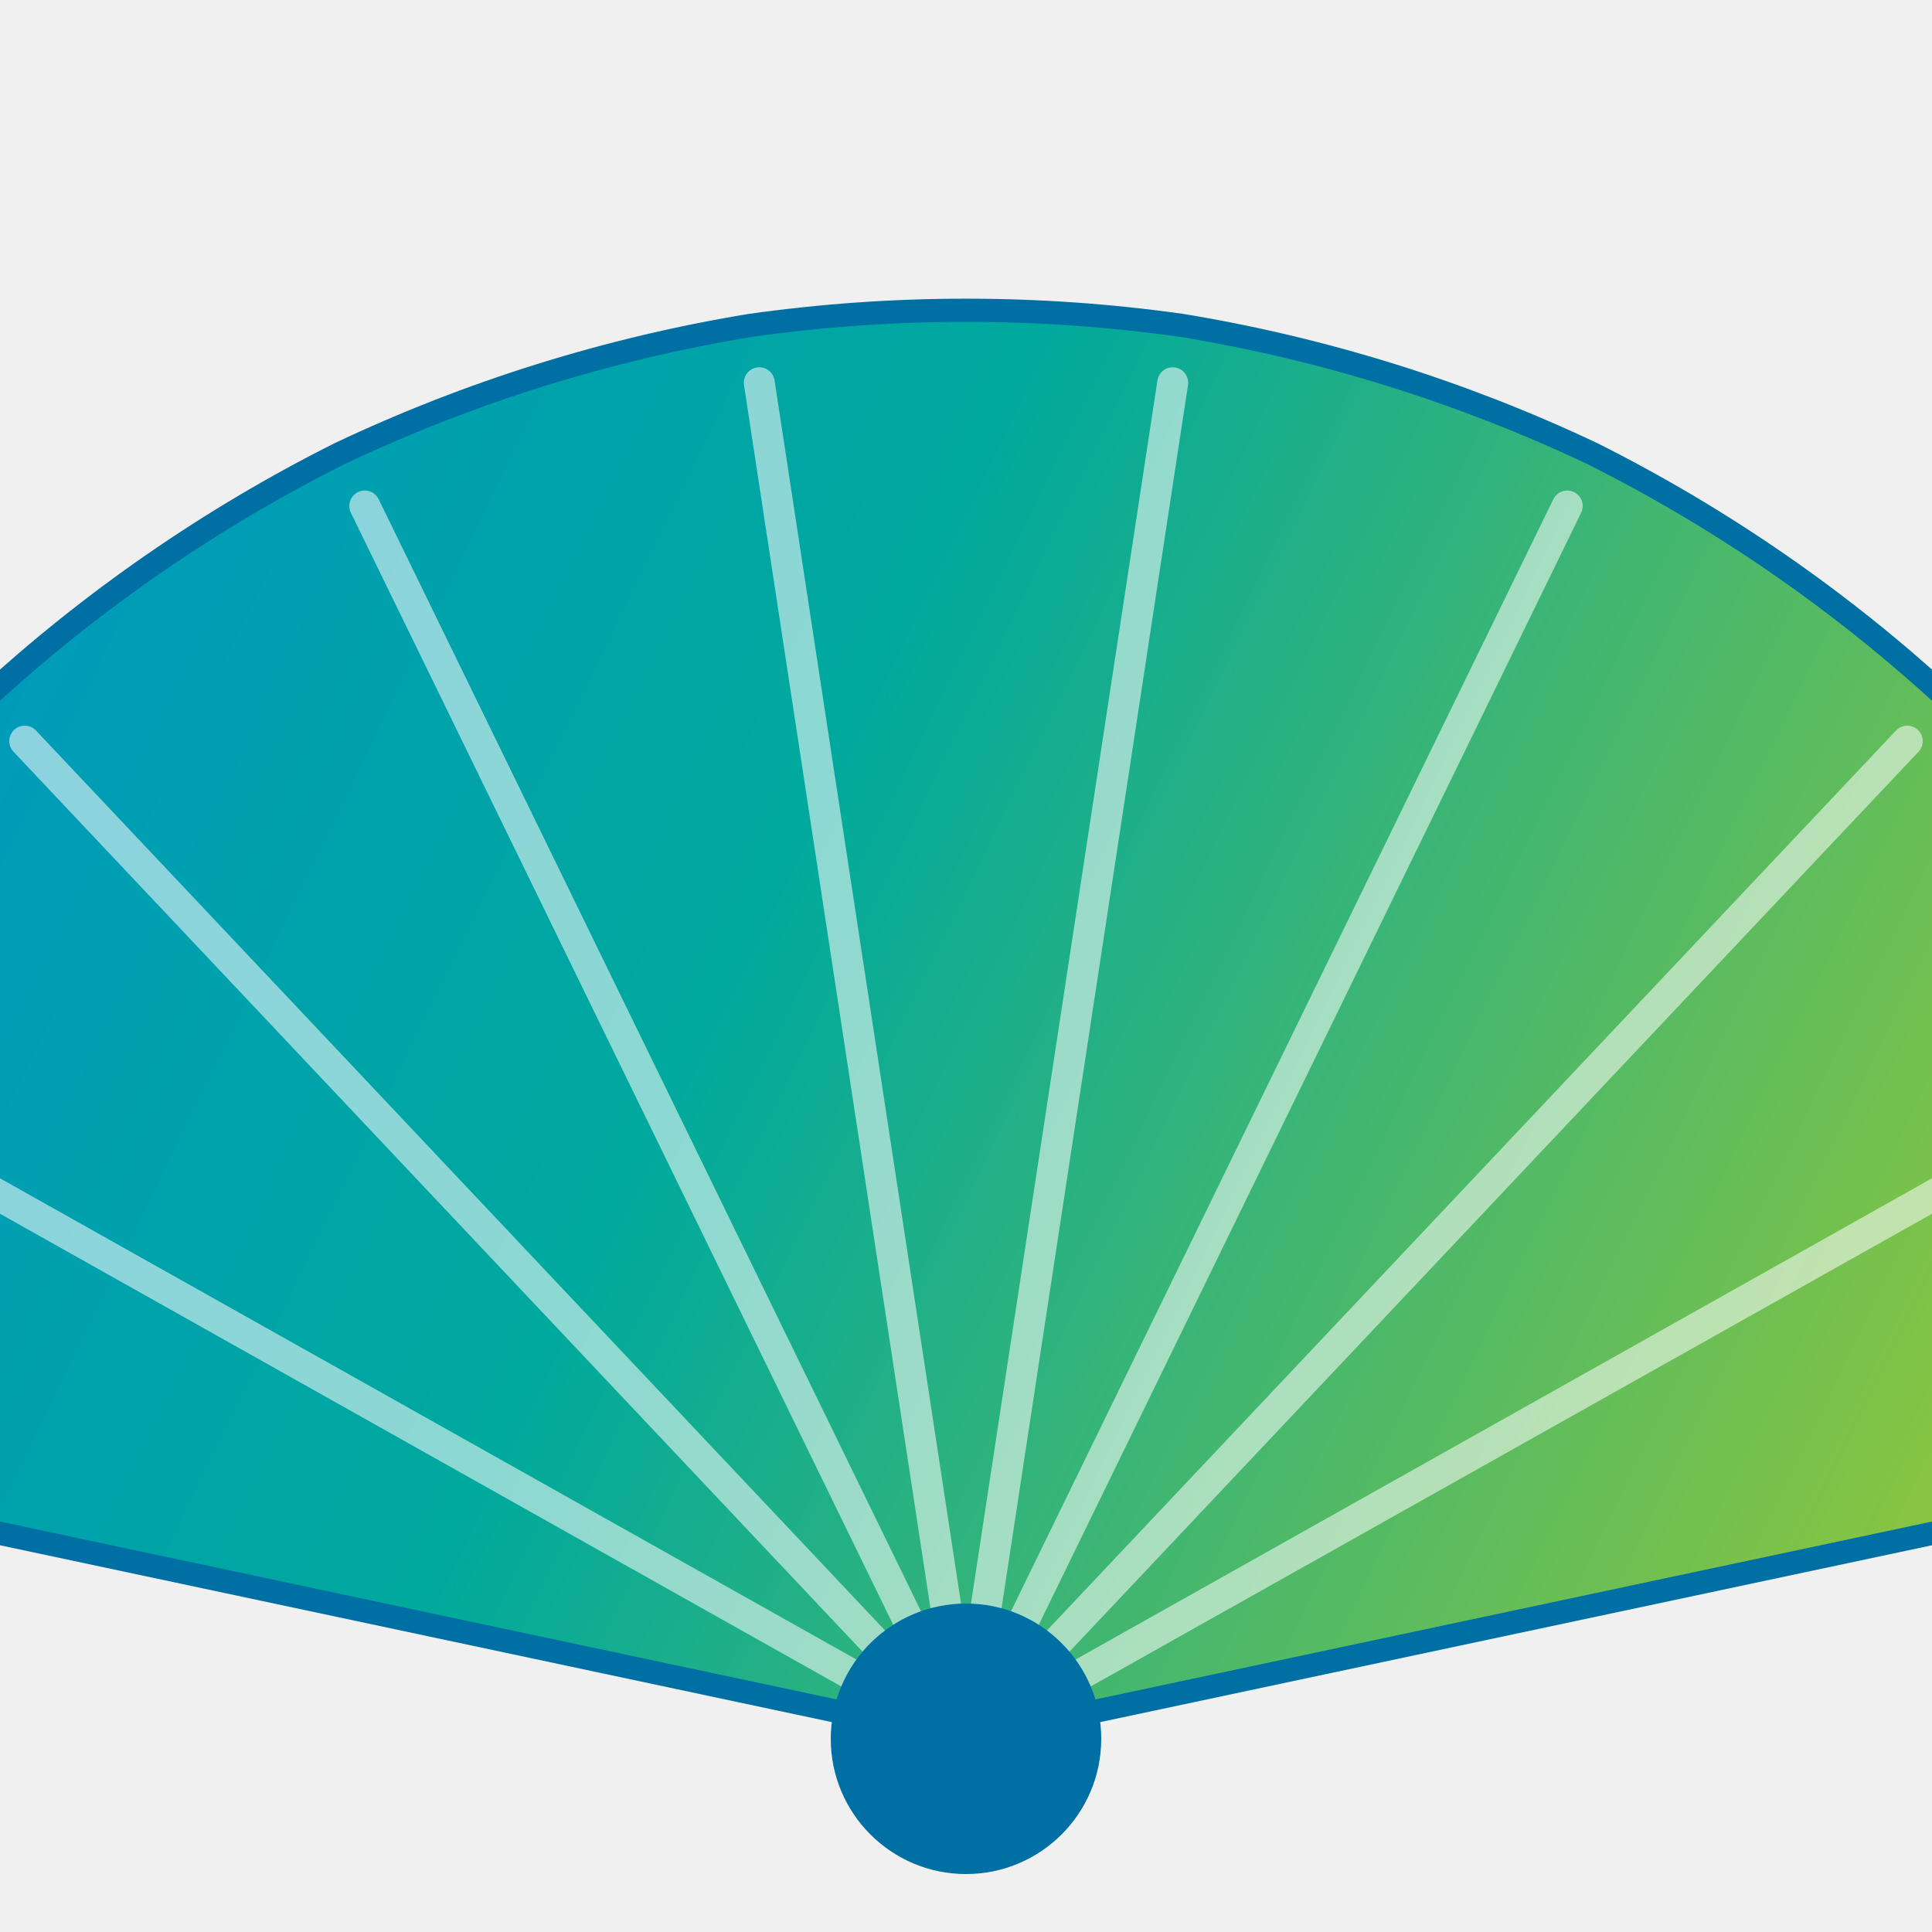
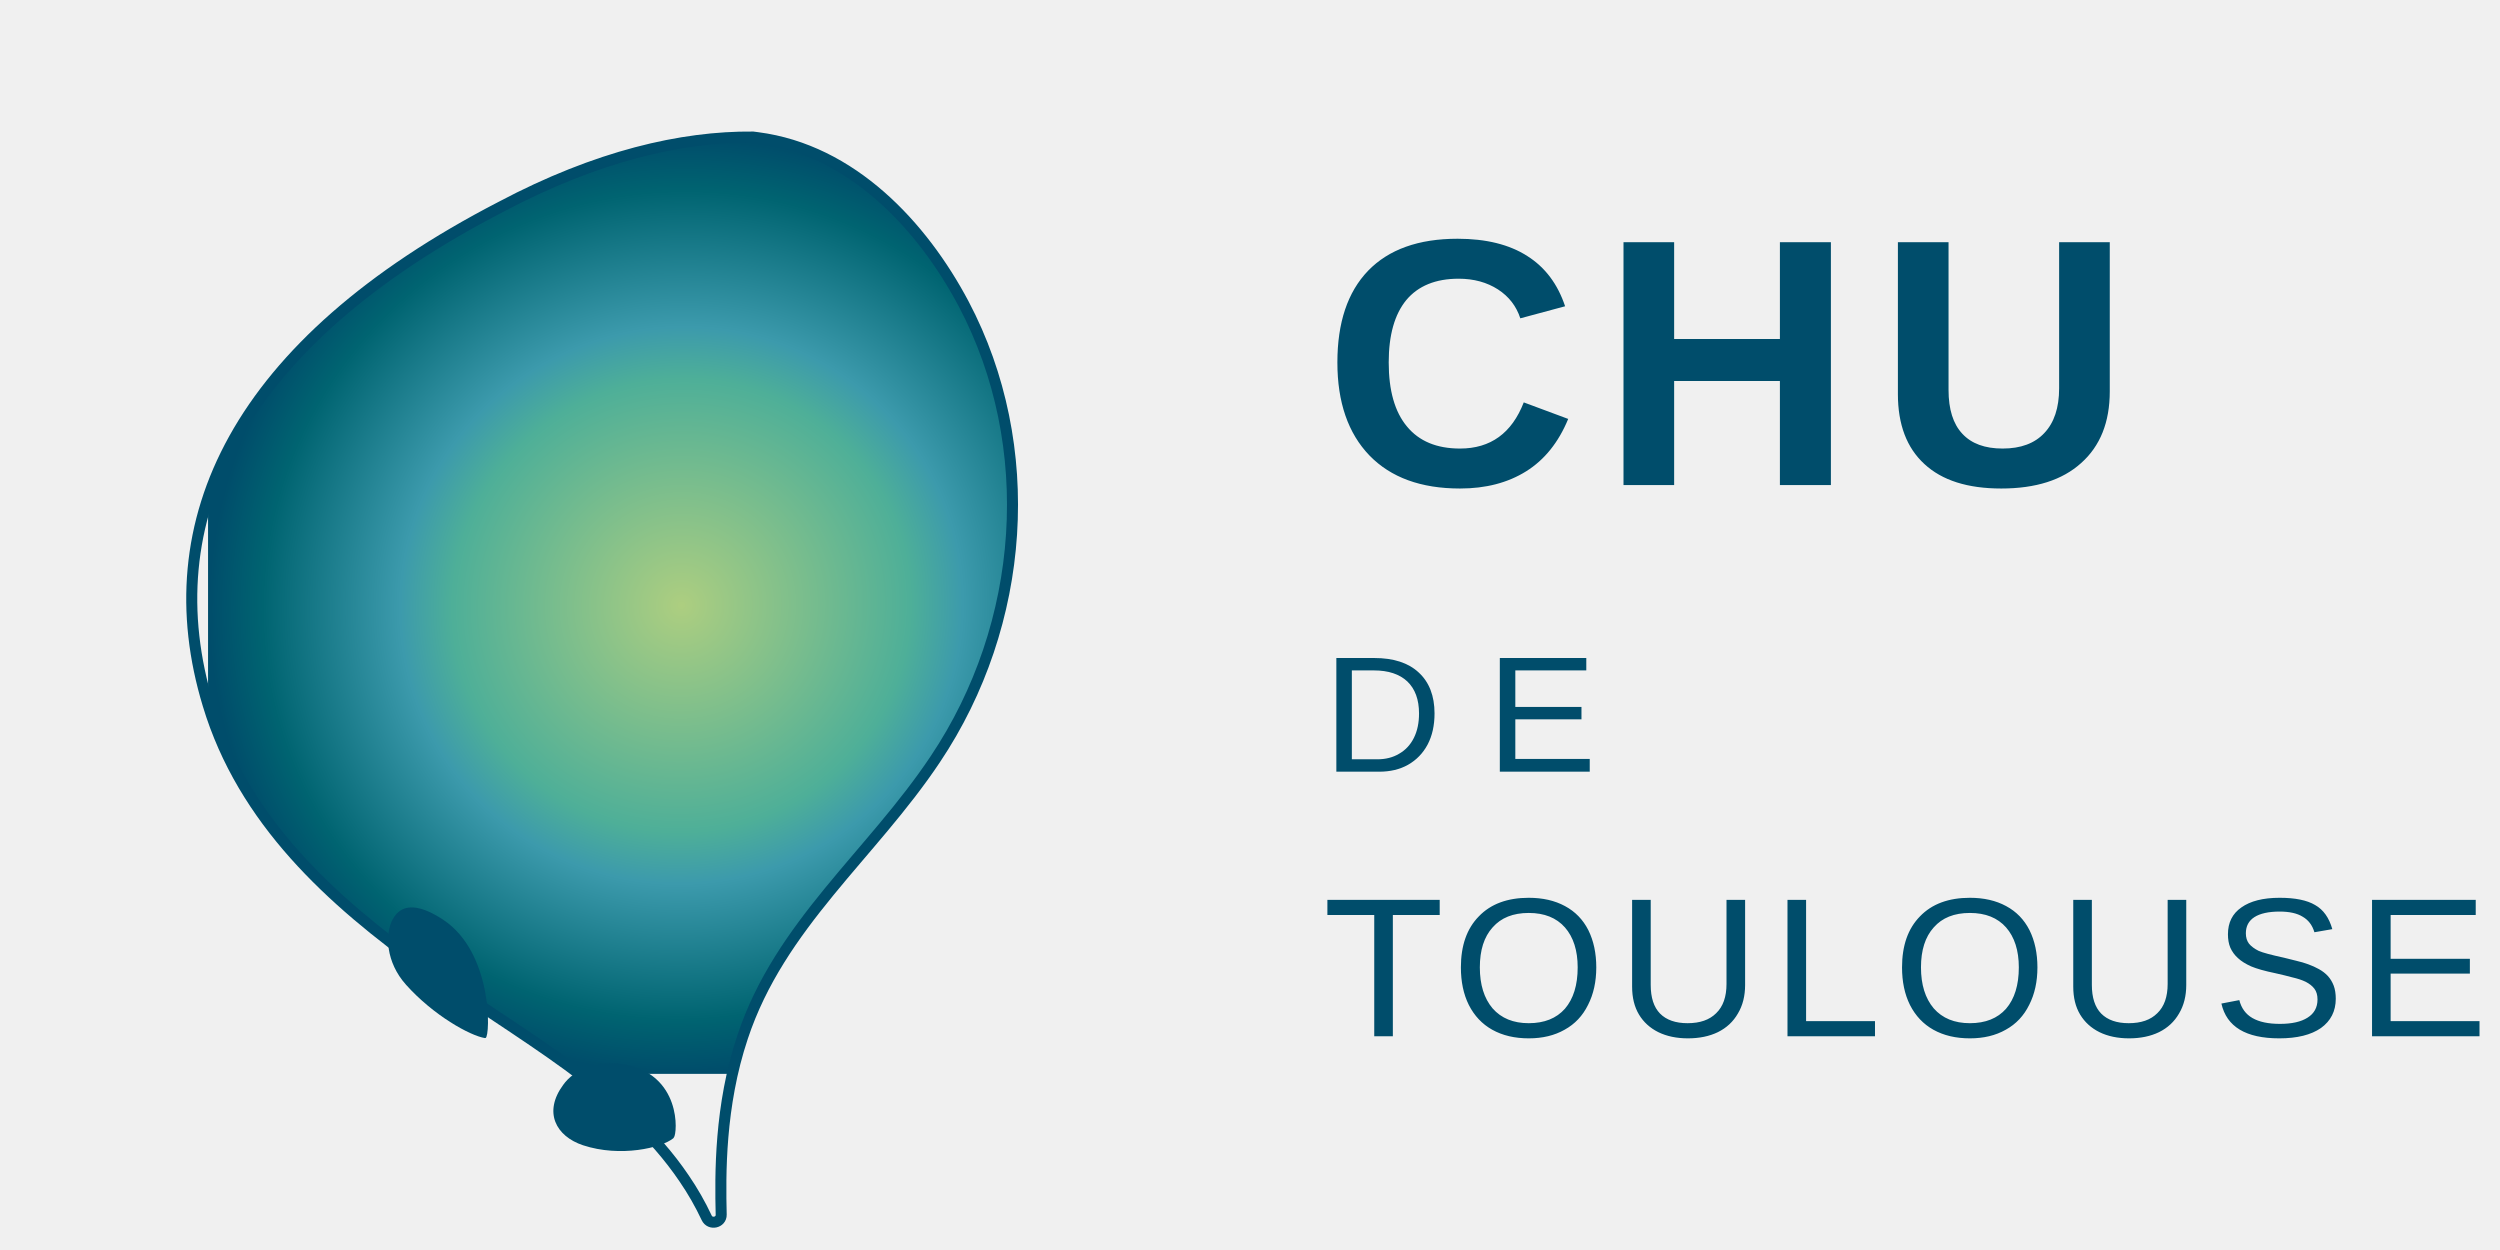
- <svg xmlns="http://www.w3.org/2000/svg" viewBox="0 0 100 100" width="100" height="100" role="img" aria-label="CHU Toulouse">
+ <svg xmlns="http://www.w3.org/2000/svg" viewBox="0 0 113.386 56.692" role="img" aria-label="CHU de Toulouse">
  <defs>
-     <linearGradient id="chuShell" x1="0" y1="0" x2="1" y2="0.25">
-       <stop offset="0%" stop-color="#0091CE" />
-       <stop offset="50%" stop-color="#00A99D" />
-       <stop offset="100%" stop-color="#8BC53F" />
-     </linearGradient>
+     <radialGradient id="chuGradient" cx="50%" cy="50%" r="50%" gradientUnits="objectBoundingBox" gradientTransform="translate(0.5,0.5) rotate(-42.284) scale(1,0.989) translate(-0.5,-0.5)">
+       <stop offset="0%" stop-color="#adce80" />
+       <stop offset="48.47%" stop-color="#4eaf98" />
+       <stop offset="59.53%" stop-color="#3c9aac" />
+       <stop offset="88.64%" stop-color="#006471" />
+       <stop offset="100%" stop-color="#004d6b" />
+     </radialGradient>
+     <clipPath id="clippath-1">
+       <path d="M34.151,6.216c-3.236-.029-7.081.862-11.416,3.157C10.668,15.608,6.927,23.677,9.436,31.951c1.58,5.262,5.583,8.896,9.886,11.971c4.303,3.074,8.972,5.488,11.704,9.521c.391.57.733,1.17,1.025,1.791c.154.333.667.223.658-.143c-.042-1.802-.078-4.925.972-8.06c1.687-5.082,5.845-8.258,8.738-12.596c4.107-6.126,4.688-14.203,1.289-20.65c-1.874-3.539-5.067-6.989-9.357-7.543Z" />
+     </clipPath>
  </defs>
-   <path d="M 50.00 90.00 L -22.38 74.61 A 80.00 80.00 0 0 1 -14.51 53.75 A 80.00 80.00 0 0 1 -0.78 36.17 A 80.00 80.00 0 0 1 17.56 23.49 A 80.00 80.00 0 0 1 38.85 16.84 A 80.00 80.00 0 0 1 61.15 16.84 A 80.00 80.00 0 0 1 82.44 23.49 A 80.00 80.00 0 0 1 100.78 36.17 A 80.00 80.00 0 0 1 114.51 53.75 A 80.00 80.00 0 0 1 122.38 74.61 Z" fill="url(#chuShell)" stroke="#006FA3" stroke-width="1.2" stroke-linejoin="round" />
-   <line x1="50.00" y1="90.00" x2="-11.90" y2="55.22" stroke="#FFFFFF" stroke-width="1.6" stroke-linecap="round" stroke-opacity="0.55" />
-   <line x1="50.00" y1="90.00" x2="1.28" y2="38.36" stroke="#FFFFFF" stroke-width="1.6" stroke-linecap="round" stroke-opacity="0.55" />
-   <line x1="50.00" y1="90.00" x2="18.88" y2="26.19" stroke="#FFFFFF" stroke-width="1.6" stroke-linecap="round" stroke-opacity="0.55" />
-   <line x1="50.00" y1="90.00" x2="39.30" y2="19.81" stroke="#FFFFFF" stroke-width="1.6" stroke-linecap="round" stroke-opacity="0.55" />
-   <line x1="50.00" y1="90.00" x2="60.70" y2="19.81" stroke="#FFFFFF" stroke-width="1.6" stroke-linecap="round" stroke-opacity="0.55" />
-   <line x1="50.00" y1="90.00" x2="81.12" y2="26.19" stroke="#FFFFFF" stroke-width="1.6" stroke-linecap="round" stroke-opacity="0.55" />
-   <line x1="50.00" y1="90.00" x2="98.72" y2="38.36" stroke="#FFFFFF" stroke-width="1.6" stroke-linecap="round" stroke-opacity="0.55" />
-   <line x1="50.00" y1="90.00" x2="111.90" y2="55.22" stroke="#FFFFFF" stroke-width="1.6" stroke-linecap="round" stroke-opacity="0.55" />
-   <circle cx="50.00" cy="90.00" r="7" fill="#006FA3" />
+   <g clip-path="url(#clippath-1)">
+     <rect x="9.436" y="6.216" width="42.921" height="42.49" fill="url(#chuGradient)" />
+   </g>
+   <path d="M34.151,6.216c-3.236-.029-7.081.862-11.416,3.157C10.668,15.608,6.927,23.677,9.436,31.951c1.58,5.262,5.583,8.896,9.886,11.971c4.303,3.074,8.972,5.488,11.704,9.521c.391.57.733,1.17,1.025,1.791c.154.333.667.223.658-.143c-.042-1.802-.078-4.925.972-8.06c1.687-5.082,5.845-8.258,8.738-12.596c4.107-6.126,4.688-14.203,1.289-20.65c-1.874-3.539-5.067-6.989-9.357-7.543Z" fill="none" stroke="#004d6b" stroke-width="0.5" />
+   <path d="M22.025,47.076c-.013.005-.026.006-.04.004c-.669-.11-2.324-1.025-3.566-2.413c-.923-1.026-.962-2.293-.618-2.956c.22-.419.526-.517.705-.543c.516-.074,1.094.22,1.588.543c2.264,1.488,2.146,5.266,1.932,5.365Z" fill="#004d6b" />
+   <path d="M30.56,51.592c-.005.014-.013.025-.023.034c-.531.431-2.394.877-4.094.317c-1.228-.408-1.816-1.5-.896-2.744c.028-.039.058-.077.088-.114c.579-.695,1.627-.981,2.598-.826c2.691.431,2.496,3.154,2.328,3.333Z" fill="#004d6b" />
+   <text x="60" y="22" font-family="Arial, Helvetica, sans-serif" font-size="16" font-weight="700" fill="#004d6b" letter-spacing="1">CHU</text>
+   <text x="60" y="35" font-family="Arial, Helvetica, sans-serif" font-size="7.5" font-weight="400" fill="#004d6b" letter-spacing="2">DE</text>
+   <text x="60" y="47" font-family="Arial, Helvetica, sans-serif" font-size="9" font-weight="400" fill="#004d6b" letter-spacing="0.5">TOULOUSE</text>
</svg>
